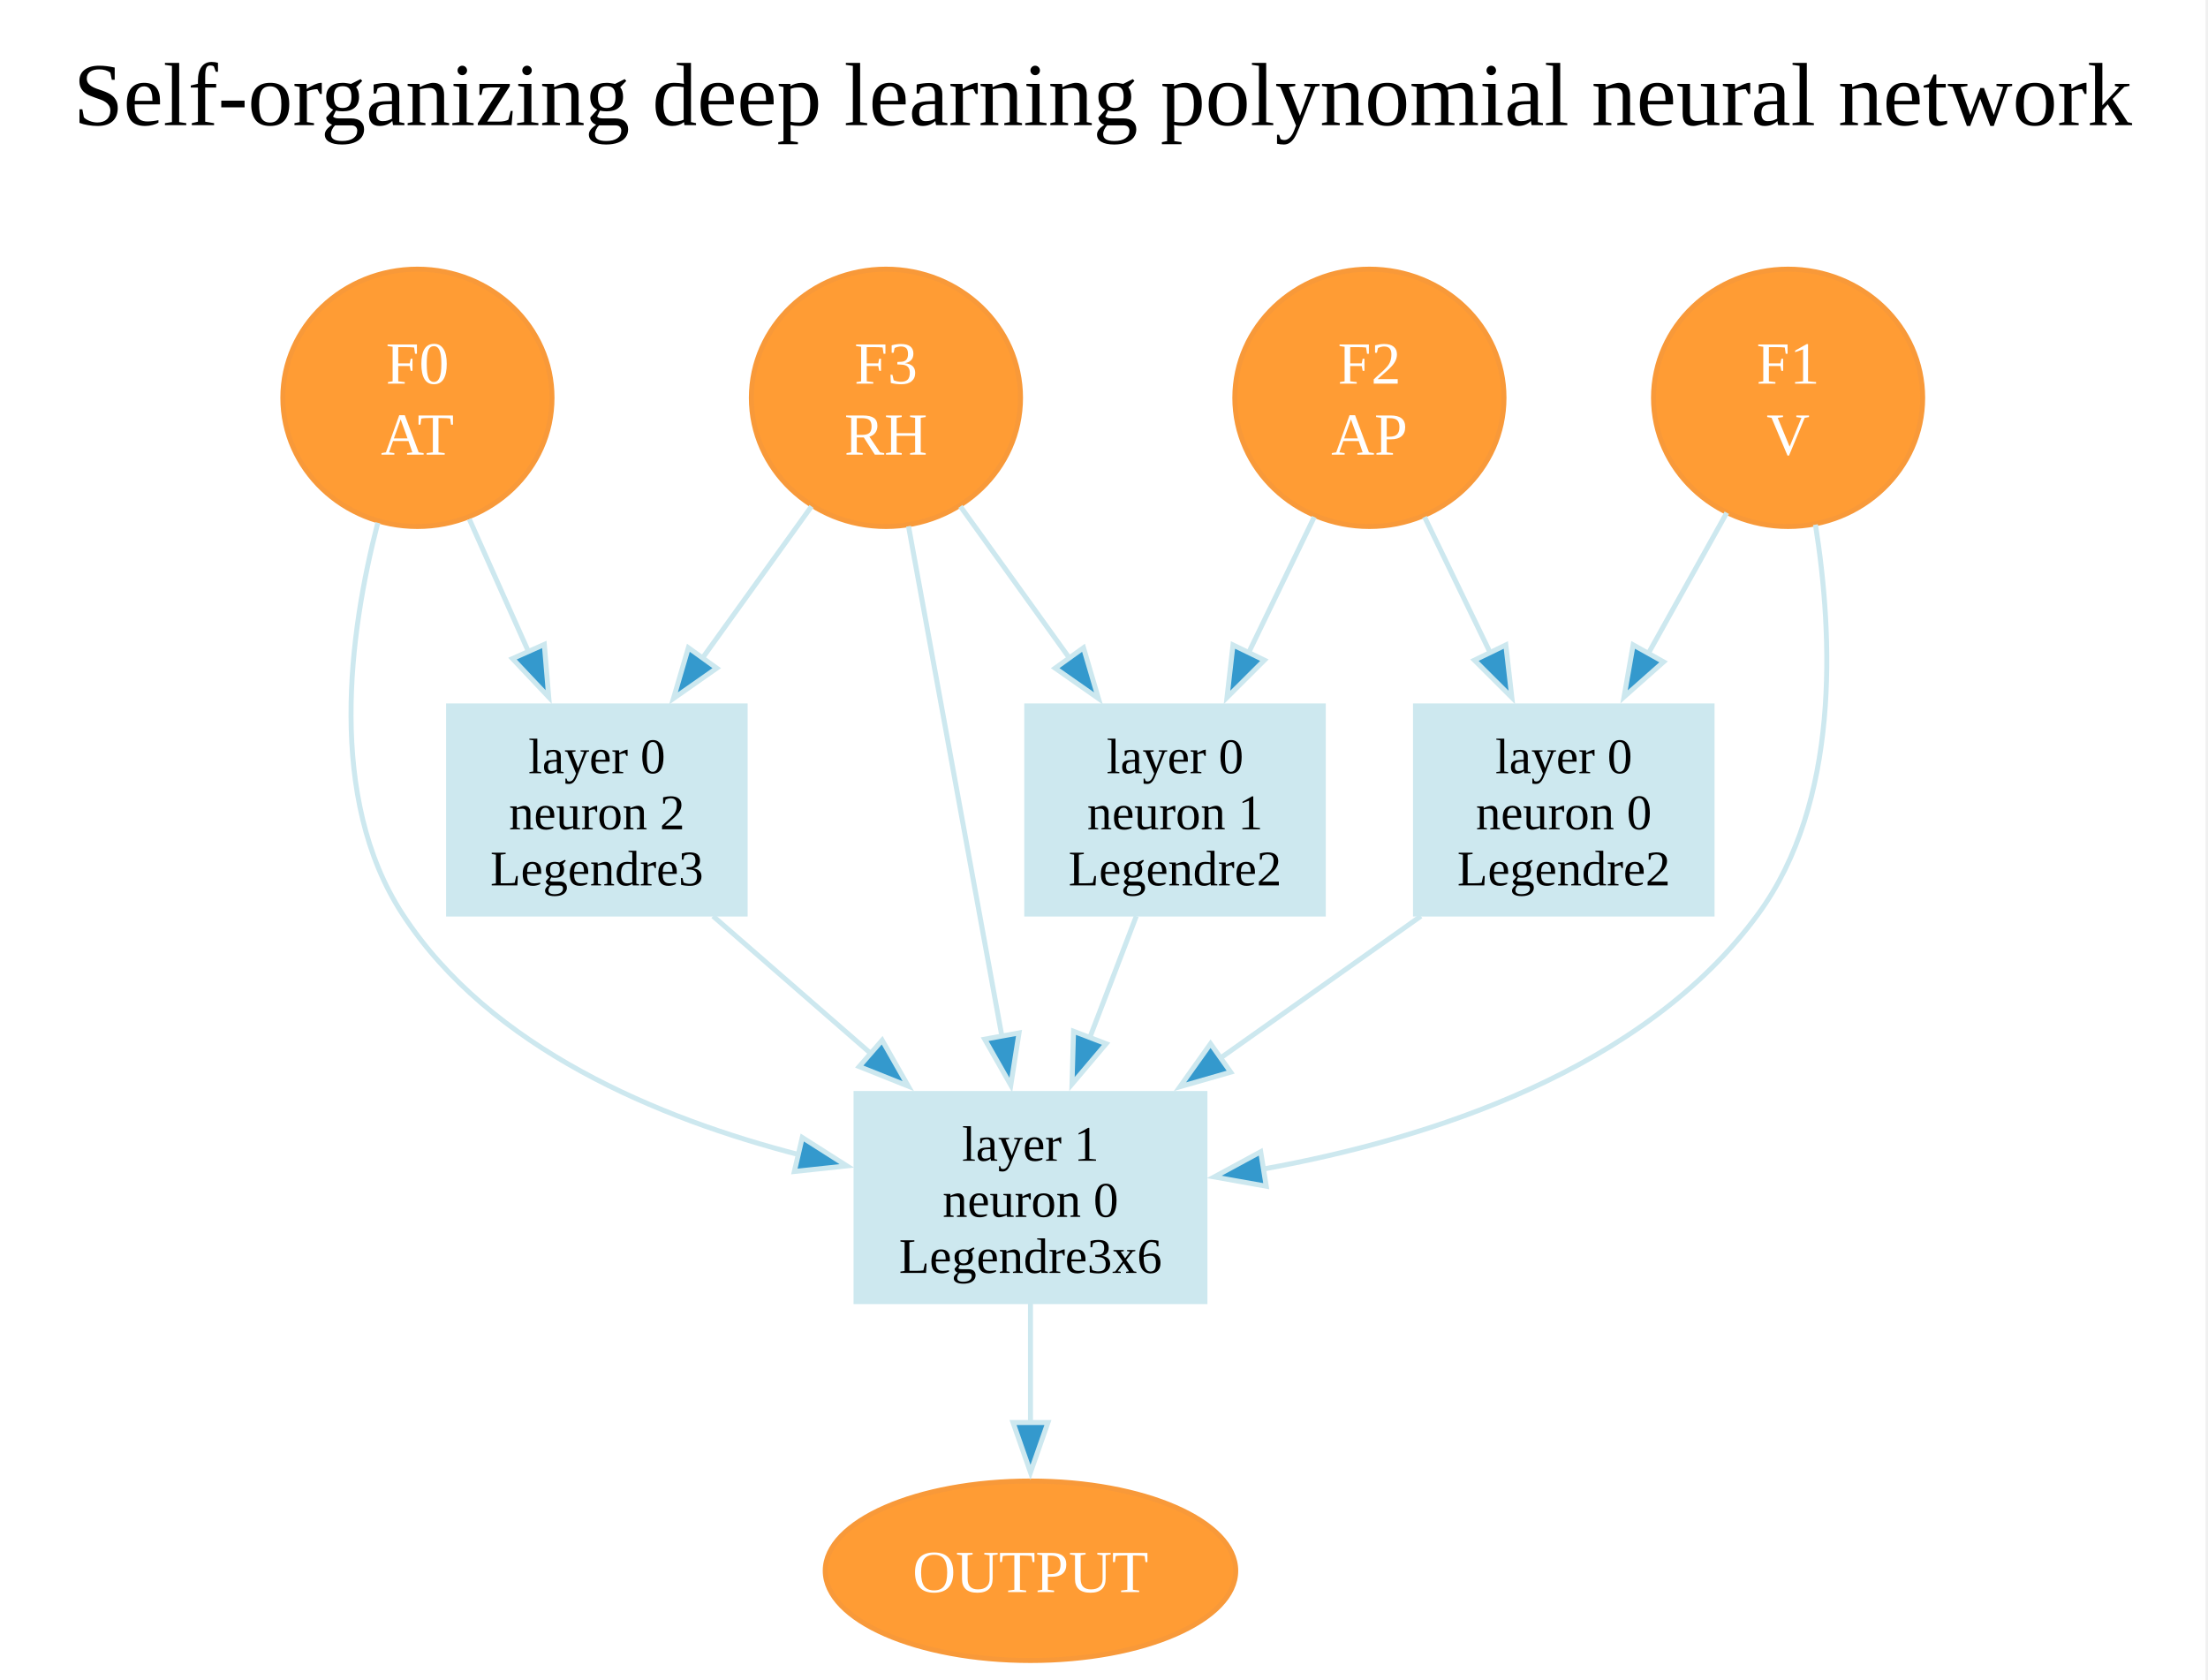
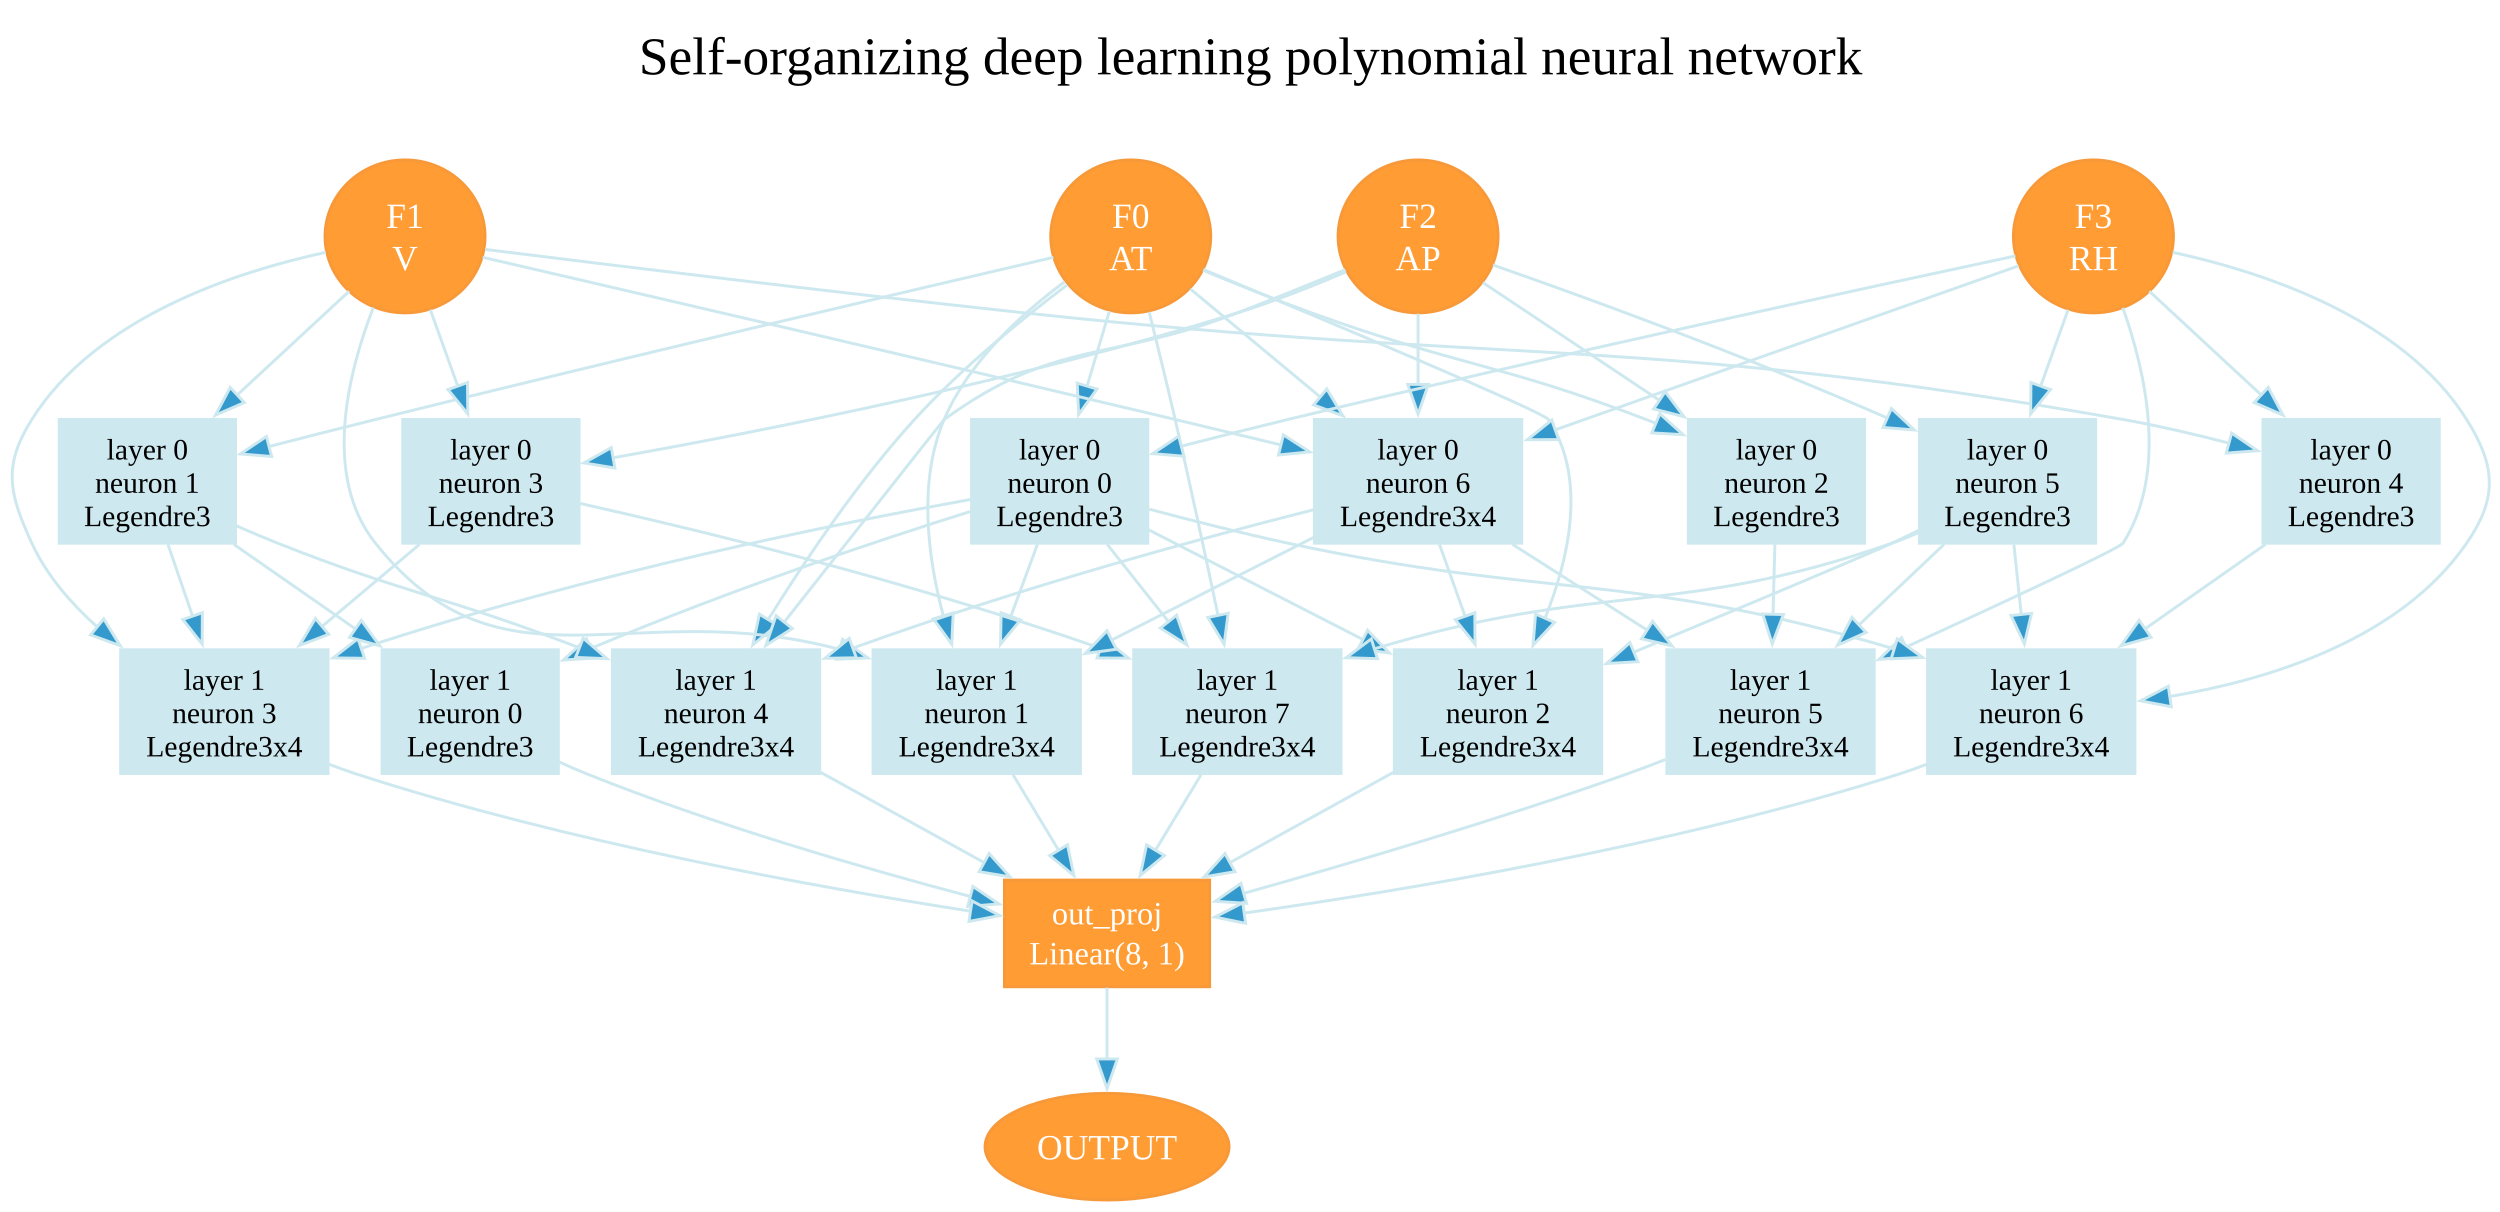
- <svg xmlns="http://www.w3.org/2000/svg" width="443pt" height="337pt" viewBox="0.00 0.00 443.00 337.00">
-   <g id="graph0" class="graph" transform="scale(1 1) rotate(0) translate(4 333.12)">
-     <polygon fill="white" stroke="none" points="-4,4 -4,-333.12 438.5,-333.12 438.5,4 -4,4" />
-     <text xml:space="preserve" text-anchor="middle" x="217.25" y="-308.02" font-family="Times New Roman,serif" font-size="18.00">Self-organizing deep learning polynomial neural network</text>
-     <text xml:space="preserve" text-anchor="middle" x="217.25" y="-287.02" font-family="Times New Roman,serif" font-size="18.00"> </text>
+ <svg xmlns="http://www.w3.org/2000/svg" width="844pt" height="409pt" viewBox="0.00 0.00 844.00 409.00">
+   <g id="graph0" class="graph" transform="scale(1 1) rotate(0) translate(4 405.12)">
+     <polygon fill="white" stroke="none" points="-4,4 -4,-405.12 840.43,-405.12 840.43,4 -4,4" />
+     <text xml:space="preserve" text-anchor="middle" x="418.21" y="-380.02" font-family="Times New Roman,serif" font-size="18.00">Self-organizing deep learning polynomial neural network</text>
+     <text xml:space="preserve" text-anchor="middle" x="418.21" y="-359.02" font-family="Times New Roman,serif" font-size="18.00"> </text>
    <g id="node1" class="node">
-       <ellipse fill="#ff9c34" stroke="#f89939" cx="202.75" cy="-18" rx="41.18" ry="18" />
-       <text xml:space="preserve" text-anchor="middle" x="202.75" y="-13.72" font-family="Times New Roman,serif" font-size="12.00" fill="white">OUTPUT</text>
+       <ellipse fill="#ff9c34" stroke="#f89939" cx="369.74" cy="-18" rx="41.18" ry="18" />
+       <text xml:space="preserve" text-anchor="middle" x="369.74" y="-13.72" font-family="Times New Roman,serif" font-size="12.00" fill="white">OUTPUT</text>
    </g>
    <g id="node2" class="node">
-       <ellipse fill="#ff9c34" stroke="#f89939" cx="79.75" cy="-253.31" rx="27" ry="25.81" />
-       <text xml:space="preserve" text-anchor="middle" x="79.75" y="-256.16" font-family="Times New Roman,serif" font-size="12.00" fill="white">F0</text>
-       <text xml:space="preserve" text-anchor="middle" x="79.75" y="-241.91" font-family="Times New Roman,serif" font-size="12.00" fill="white">AT</text>
+       <ellipse fill="#ff9c34" stroke="#f89939" cx="377.74" cy="-325.31" rx="27" ry="25.81" />
+       <text xml:space="preserve" text-anchor="middle" x="377.74" y="-328.16" font-family="Times New Roman,serif" font-size="12.00" fill="white">F0</text>
+       <text xml:space="preserve" text-anchor="middle" x="377.74" y="-313.91" font-family="Times New Roman,serif" font-size="12.00" fill="white">AT</text>
+     </g>
+     <g id="node6" class="node">
+       <polygon fill="#cde8ef" stroke="#cde8ef" points="383.49,-263.5 323.99,-263.5 323.99,-221.75 383.49,-221.75 383.49,-263.5" />
+       <text xml:space="preserve" text-anchor="middle" x="353.74" y="-250" font-family="Times New Roman,serif" font-size="10.00">layer 0</text>
+       <text xml:space="preserve" text-anchor="middle" x="353.74" y="-238.75" font-family="Times New Roman,serif" font-size="10.00">neuron 0</text>
+       <text xml:space="preserve" text-anchor="middle" x="353.74" y="-227.5" font-family="Times New Roman,serif" font-size="10.00">Legendre3</text>
+     </g>
+     <g id="edge1" class="edge">
+       <path fill="none" stroke="#cde8ef" d="M370.53,-300.1C368.16,-292.12 365.49,-283.14 362.98,-274.72" />
+       <polygon fill="#3499cd" stroke="#cde8ef" points="366.36,-273.78 360.15,-265.19 359.65,-275.77 366.36,-273.78" />
+     </g>
+     <g id="node7" class="node">
+       <polygon fill="#cde8ef" stroke="#cde8ef" points="75.49,-263.5 15.99,-263.5 15.99,-221.75 75.49,-221.75 75.49,-263.5" />
+       <text xml:space="preserve" text-anchor="middle" x="45.74" y="-250" font-family="Times New Roman,serif" font-size="10.00">layer 0</text>
+       <text xml:space="preserve" text-anchor="middle" x="45.74" y="-238.75" font-family="Times New Roman,serif" font-size="10.00">neuron 1</text>
+       <text xml:space="preserve" text-anchor="middle" x="45.74" y="-227.5" font-family="Times New Roman,serif" font-size="10.00">Legendre3</text>
+     </g>
+     <g id="edge3" class="edge">
+       <path fill="none" stroke="#cde8ef" d="M351.63,-318.25C305.42,-307.49 206.22,-284.23 122.74,-263.5 110.96,-260.58 98.19,-257.32 86.5,-254.3" />
+       <polygon fill="#3499cd" stroke="#cde8ef" points="87.71,-251 77.15,-251.87 85.95,-257.77 87.71,-251" />
    </g>
    <g id="node8" class="node">
-       <polygon fill="#cde8ef" stroke="#cde8ef" points="145.5,-191.5 86,-191.5 86,-149.75 145.5,-149.75 145.5,-191.5" />
-       <text xml:space="preserve" text-anchor="middle" x="115.75" y="-178" font-family="Times New Roman,serif" font-size="10.00">layer 0</text>
-       <text xml:space="preserve" text-anchor="middle" x="115.75" y="-166.75" font-family="Times New Roman,serif" font-size="10.00">neuron 2</text>
-       <text xml:space="preserve" text-anchor="middle" x="115.75" y="-155.5" font-family="Times New Roman,serif" font-size="10.00">Legendre3</text>
+       <polygon fill="#cde8ef" stroke="#cde8ef" points="625.49,-263.5 565.99,-263.5 565.99,-221.75 625.49,-221.75 625.49,-263.5" />
+       <text xml:space="preserve" text-anchor="middle" x="595.74" y="-250" font-family="Times New Roman,serif" font-size="10.00">layer 0</text>
+       <text xml:space="preserve" text-anchor="middle" x="595.74" y="-238.75" font-family="Times New Roman,serif" font-size="10.00">neuron 2</text>
+       <text xml:space="preserve" text-anchor="middle" x="595.74" y="-227.5" font-family="Times New Roman,serif" font-size="10.00">Legendre3</text>
    </g>
    <g id="edge5" class="edge">
-       <path fill="none" stroke="#cde8ef" d="M90.16,-228.97C93.88,-220.63 98.13,-211.11 102.09,-202.25" />
-       <polygon fill="#3499cd" stroke="#cde8ef" points="105.21,-203.84 106.09,-193.28 98.82,-200.99 105.21,-203.84" />
+       <path fill="none" stroke="#cde8ef" d="M402.2,-313.85C413.28,-309.25 426.59,-303.9 438.74,-299.5 488.3,-281.56 502.52,-282.38 551.74,-263.5 552.87,-263.06 554.02,-262.61 555.17,-262.15" />
+       <polygon fill="#3499cd" stroke="#cde8ef" points="556.36,-265.45 564.24,-258.36 553.66,-258.99 556.36,-265.45" />
+     </g>
+     <g id="node12" class="node">
+       <polygon fill="#cde8ef" stroke="#cde8ef" points="509.74,-263.5 439.74,-263.5 439.74,-221.75 509.74,-221.75 509.74,-263.5" />
+       <text xml:space="preserve" text-anchor="middle" x="474.74" y="-250" font-family="Times New Roman,serif" font-size="10.00">layer 0</text>
+       <text xml:space="preserve" text-anchor="middle" x="474.74" y="-238.75" font-family="Times New Roman,serif" font-size="10.00">neuron 6</text>
+       <text xml:space="preserve" text-anchor="middle" x="474.74" y="-227.5" font-family="Times New Roman,serif" font-size="10.00">Legendre3x4</text>
+     </g>
+     <g id="edge13" class="edge">
+       <path fill="none" stroke="#cde8ef" d="M397.83,-307.59C410.52,-297.04 427.2,-283.16 441.79,-271.03" />
+       <polygon fill="#3499cd" stroke="#cde8ef" points="443.93,-273.8 449.38,-264.72 439.45,-268.42 443.93,-273.8" />
+     </g>
+     <g id="node14" class="node">
+       <polygon fill="#cde8ef" stroke="#cde8ef" points="360.74,-185.75 290.74,-185.75 290.74,-144 360.74,-144 360.74,-185.75" />
+       <text xml:space="preserve" text-anchor="middle" x="325.74" y="-172.25" font-family="Times New Roman,serif" font-size="10.00">layer 1</text>
+       <text xml:space="preserve" text-anchor="middle" x="325.74" y="-161" font-family="Times New Roman,serif" font-size="10.00">neuron 1</text>
+       <text xml:space="preserve" text-anchor="middle" x="325.74" y="-149.75" font-family="Times New Roman,serif" font-size="10.00">Legendre3x4</text>
+     </g>
+     <g id="edge21" class="edge">
+       <path fill="none" stroke="#cde8ef" d="M355.46,-310C340.86,-299.21 322.99,-282.95 314.74,-263.5 305.82,-242.5 309.22,-216.8 314.51,-197.04" />
+       <polygon fill="#3499cd" stroke="#cde8ef" points="317.81,-198.2 317.32,-187.62 311.1,-196.2 317.81,-198.2" />
+     </g>
+     <g id="node15" class="node">
+       <polygon fill="#cde8ef" stroke="#cde8ef" points="536.74,-185.75 466.74,-185.75 466.74,-144 536.74,-144 536.74,-185.75" />
+       <text xml:space="preserve" text-anchor="middle" x="501.74" y="-172.25" font-family="Times New Roman,serif" font-size="10.00">layer 1</text>
+       <text xml:space="preserve" text-anchor="middle" x="501.74" y="-161" font-family="Times New Roman,serif" font-size="10.00">neuron 2</text>
+       <text xml:space="preserve" text-anchor="middle" x="501.74" y="-149.75" font-family="Times New Roman,serif" font-size="10.00">Legendre3x4</text>
+     </g>
+     <g id="edge26" class="edge">
+       <path fill="none" stroke="#cde8ef" d="M402.25,-314.14C442.18,-297.52 517.02,-266.11 518.74,-263.5 531.8,-243.64 525.81,-216.78 517.53,-196.26" />
+       <polygon fill="#3499cd" stroke="#cde8ef" points="520.8,-195 513.55,-187.27 514.4,-197.83 520.8,-195" />
+     </g>
+     <g id="node17" class="node">
+       <polygon fill="#cde8ef" stroke="#cde8ef" points="272.74,-185.75 202.74,-185.75 202.74,-144 272.74,-144 272.74,-185.75" />
+       <text xml:space="preserve" text-anchor="middle" x="237.74" y="-172.25" font-family="Times New Roman,serif" font-size="10.00">layer 1</text>
+       <text xml:space="preserve" text-anchor="middle" x="237.74" y="-161" font-family="Times New Roman,serif" font-size="10.00">neuron 4</text>
+       <text xml:space="preserve" text-anchor="middle" x="237.74" y="-149.75" font-family="Times New Roman,serif" font-size="10.00">Legendre3x4</text>
+     </g>
+     <g id="edge33" class="edge">
+       <path fill="none" stroke="#cde8ef" d="M356.26,-308.93C340.95,-297.39 320.4,-280.69 304.74,-263.5 285.67,-242.57 267.72,-215.9 255.21,-195.73" />
+       <polygon fill="#3499cd" stroke="#cde8ef" points="258.34,-194.13 250.15,-187.41 252.36,-197.77 258.34,-194.13" />
+     </g>
+     <g id="node20" class="node">
+       <polygon fill="#cde8ef" stroke="#cde8ef" points="448.74,-185.75 378.74,-185.75 378.74,-144 448.74,-144 448.74,-185.75" />
+       <text xml:space="preserve" text-anchor="middle" x="413.74" y="-172.25" font-family="Times New Roman,serif" font-size="10.00">layer 1</text>
+       <text xml:space="preserve" text-anchor="middle" x="413.74" y="-161" font-family="Times New Roman,serif" font-size="10.00">neuron 7</text>
+       <text xml:space="preserve" text-anchor="middle" x="413.74" y="-149.75" font-family="Times New Roman,serif" font-size="10.00">Legendre3x4</text>
+     </g>
+     <g id="edge46" class="edge">
+       <path fill="none" stroke="#cde8ef" d="M383.96,-299.79C386.73,-288.72 389.97,-275.47 392.74,-263.5 397.84,-241.4 403.21,-216.39 407.24,-197.21" />
+       <polygon fill="#3499cd" stroke="#cde8ef" points="410.64,-198.09 409.26,-187.59 403.78,-196.66 410.64,-198.09" />
+     </g>
+     <g id="node3" class="node">
+       <ellipse fill="#ff9c34" stroke="#f89939" cx="132.74" cy="-325.31" rx="27" ry="25.81" />
+       <text xml:space="preserve" text-anchor="middle" x="132.74" y="-328.16" font-family="Times New Roman,serif" font-size="12.00" fill="white">F1</text>
+       <text xml:space="preserve" text-anchor="middle" x="132.74" y="-313.91" font-family="Times New Roman,serif" font-size="12.00" fill="white">V</text>
+     </g>
+     <g id="edge4" class="edge">
+       <path fill="none" stroke="#cde8ef" d="M113.86,-306.8C102.81,-296.56 88.61,-283.39 76.03,-271.73" />
+       <polygon fill="#3499cd" stroke="#cde8ef" points="78.47,-269.21 68.76,-264.98 73.71,-274.34 78.47,-269.21" />
    </g>
    <g id="node9" class="node">
-       <polygon fill="#cde8ef" stroke="#cde8ef" points="237.75,-113.75 167.75,-113.75 167.75,-72 237.75,-72 237.75,-113.75" />
-       <text xml:space="preserve" text-anchor="middle" x="202.75" y="-100.25" font-family="Times New Roman,serif" font-size="10.00">layer 1</text>
-       <text xml:space="preserve" text-anchor="middle" x="202.75" y="-89" font-family="Times New Roman,serif" font-size="10.00">neuron 0</text>
-       <text xml:space="preserve" text-anchor="middle" x="202.75" y="-77.75" font-family="Times New Roman,serif" font-size="10.00">Legendre3x6</text>
+       <polygon fill="#cde8ef" stroke="#cde8ef" points="191.49,-263.5 131.99,-263.5 131.99,-221.75 191.49,-221.75 191.49,-263.5" />
+       <text xml:space="preserve" text-anchor="middle" x="161.74" y="-250" font-family="Times New Roman,serif" font-size="10.00">layer 0</text>
+       <text xml:space="preserve" text-anchor="middle" x="161.74" y="-238.75" font-family="Times New Roman,serif" font-size="10.00">neuron 3</text>
+       <text xml:space="preserve" text-anchor="middle" x="161.74" y="-227.5" font-family="Times New Roman,serif" font-size="10.00">Legendre3</text>
+     </g>
+     <g id="edge7" class="edge">
+       <path fill="none" stroke="#cde8ef" d="M141.28,-300.54C144.18,-292.46 147.47,-283.3 150.55,-274.74" />
+       <polygon fill="#3499cd" stroke="#cde8ef" points="153.83,-275.97 153.92,-265.38 147.24,-273.6 153.83,-275.97" />
+     </g>
+     <g id="node10" class="node">
+       <polygon fill="#cde8ef" stroke="#cde8ef" points="819.49,-263.5 759.99,-263.5 759.99,-221.75 819.49,-221.75 819.49,-263.5" />
+       <text xml:space="preserve" text-anchor="middle" x="789.74" y="-250" font-family="Times New Roman,serif" font-size="10.00">layer 0</text>
+       <text xml:space="preserve" text-anchor="middle" x="789.74" y="-238.75" font-family="Times New Roman,serif" font-size="10.00">neuron 4</text>
+       <text xml:space="preserve" text-anchor="middle" x="789.74" y="-227.5" font-family="Times New Roman,serif" font-size="10.00">Legendre3</text>
+     </g>
+     <g id="edge9" class="edge">
+       <path fill="none" stroke="#cde8ef" d="M159.77,-320.91C199.58,-315.95 276.34,-306.55 341.74,-299.5 506.44,-281.73 549.59,-292.29 712.74,-263.5 724.46,-261.43 737.03,-258.5 748.54,-255.52" />
+       <polygon fill="#3499cd" stroke="#cde8ef" points="749.4,-258.91 758.16,-252.95 747.59,-252.15 749.4,-258.91" />
+     </g>
+     <g id="edge14" class="edge">
+       <path fill="none" stroke="#cde8ef" d="M158.95,-318.25C205.87,-307.39 307.28,-283.85 392.74,-263.5 404.4,-260.72 416.98,-257.69 428.71,-254.85" />
+       <polygon fill="#3499cd" stroke="#cde8ef" points="429.27,-258.31 438.16,-252.56 427.62,-251.51 429.27,-258.31" />
+     </g>
+     <g id="edge22" class="edge">
+       <path fill="none" stroke="#cde8ef" d="M122.03,-301.29C113.24,-278.58 104.87,-244.11 122.74,-221.75 165.84,-167.79 208.81,-204.91 279.76,-185.8" />
+       <polygon fill="#3499cd" stroke="#cde8ef" points="280.44,-189.25 288.99,-183 278.41,-182.56 280.44,-189.25" />
+     </g>
+     <g id="node16" class="node">
+       <polygon fill="#cde8ef" stroke="#cde8ef" points="106.74,-185.75 36.74,-185.75 36.74,-144 106.74,-144 106.74,-185.75" />
+       <text xml:space="preserve" text-anchor="middle" x="71.74" y="-172.25" font-family="Times New Roman,serif" font-size="10.00">layer 1</text>
+       <text xml:space="preserve" text-anchor="middle" x="71.74" y="-161" font-family="Times New Roman,serif" font-size="10.00">neuron 3</text>
+       <text xml:space="preserve" text-anchor="middle" x="71.74" y="-149.75" font-family="Times New Roman,serif" font-size="10.00">Legendre3x4</text>
+     </g>
+     <g id="edge30" class="edge">
+       <path fill="none" stroke="#cde8ef" d="M106,-319.94C75.91,-313.45 28.43,-298.06 6.74,-263.5 -3.13,-247.78 -1.01,-238.61 6.74,-221.75 11.72,-210.89 19.98,-201.34 28.96,-193.35" />
+       <polygon fill="#3499cd" stroke="#cde8ef" points="31.03,-196.18 36.55,-187.14 26.59,-190.77 31.03,-196.18" />
+     </g>
+     <g id="node4" class="node">
+       <ellipse fill="#ff9c34" stroke="#f89939" cx="474.74" cy="-325.31" rx="27" ry="25.81" />
+       <text xml:space="preserve" text-anchor="middle" x="474.74" y="-328.16" font-family="Times New Roman,serif" font-size="12.00" fill="white">F2</text>
+       <text xml:space="preserve" text-anchor="middle" x="474.74" y="-313.91" font-family="Times New Roman,serif" font-size="12.00" fill="white">AP</text>
+     </g>
+     <g id="edge6" class="edge">
+       <path fill="none" stroke="#cde8ef" d="M496.65,-309.7C513.27,-298.61 536.56,-283.08 556.38,-269.86" />
+       <polygon fill="#3499cd" stroke="#cde8ef" points="558.16,-272.89 564.53,-264.43 554.27,-267.07 558.16,-272.89" />
+     </g>
+     <g id="edge8" class="edge">
+       <path fill="none" stroke="#cde8ef" d="M450.44,-313.33C439.4,-308.63 426.07,-303.35 413.74,-299.5 340.71,-276.73 253.02,-259.48 202.7,-250.52" />
+       <polygon fill="#3499cd" stroke="#cde8ef" points="203.59,-247.12 193.13,-248.84 202.38,-254.01 203.59,-247.12" />
+     </g>
+     <g id="node11" class="node">
+       <polygon fill="#cde8ef" stroke="#cde8ef" points="703.49,-263.5 643.99,-263.5 643.99,-221.75 703.49,-221.75 703.49,-263.5" />
+       <text xml:space="preserve" text-anchor="middle" x="673.74" y="-250" font-family="Times New Roman,serif" font-size="10.00">layer 0</text>
+       <text xml:space="preserve" text-anchor="middle" x="673.74" y="-238.75" font-family="Times New Roman,serif" font-size="10.00">neuron 5</text>
+       <text xml:space="preserve" text-anchor="middle" x="673.74" y="-227.5" font-family="Times New Roman,serif" font-size="10.00">Legendre3</text>
+     </g>
+     <g id="edge11" class="edge">
+       <path fill="none" stroke="#cde8ef" d="M500.02,-315.65C529.86,-305.24 581.08,-286.72 633.22,-263.97" />
+       <polygon fill="#3499cd" stroke="#cde8ef" points="634.54,-267.21 642.27,-259.97 631.71,-260.81 634.54,-267.21" />
+     </g>
+     <g id="edge15" class="edge">
+       <path fill="none" stroke="#cde8ef" d="M474.74,-299.22C474.74,-291.67 474.74,-283.27 474.74,-275.34" />
+       <polygon fill="#3499cd" stroke="#cde8ef" points="478.24,-275.35 474.74,-265.35 471.24,-275.35 478.24,-275.35" />
+     </g>
+     <g id="edge34" class="edge">
+       <path fill="none" stroke="#cde8ef" d="M450.18,-314.08C439.09,-309.52 425.79,-304.14 413.74,-299.5 370.04,-282.68 352.68,-290.93 314.74,-263.5 314.51,-263.34 283.23,-223.65 260.61,-194.93" />
+       <polygon fill="#3499cd" stroke="#cde8ef" points="263.5,-192.94 254.56,-187.25 258,-197.27 263.5,-192.94" />
+     </g>
+     <g id="node5" class="node">
+       <ellipse fill="#ff9c34" stroke="#f89939" cx="702.74" cy="-325.31" rx="27" ry="25.81" />
+       <text xml:space="preserve" text-anchor="middle" x="702.74" y="-328.16" font-family="Times New Roman,serif" font-size="12.00" fill="white">F3</text>
+       <text xml:space="preserve" text-anchor="middle" x="702.74" y="-313.91" font-family="Times New Roman,serif" font-size="12.00" fill="white">RH</text>
+     </g>
+     <g id="edge2" class="edge">
+       <path fill="none" stroke="#cde8ef" d="M676.41,-318.72C627.77,-308.34 520.59,-285.13 430.74,-263.5 418.94,-260.66 406.16,-257.43 394.47,-254.4" />
+       <polygon fill="#3499cd" stroke="#cde8ef" points="395.69,-251.1 385.13,-251.97 393.92,-257.88 395.69,-251.1" />
    </g>
    <g id="edge10" class="edge">
-       <path fill="none" stroke="#cde8ef" d="M71.8,-228.25C66.03,-206.03 61.6,-173.04 76.75,-149.75 94.32,-122.74 128.25,-108.69 156.48,-101.43" />
-       <polygon fill="#3499cd" stroke="#cde8ef" points="156.96,-104.92 165.9,-99.23 155.37,-98.1 156.96,-104.92" />
-     </g>
-     <g id="node3" class="node">
-       <ellipse fill="#ff9c34" stroke="#f89939" cx="354.75" cy="-253.31" rx="27" ry="25.81" />
-       <text xml:space="preserve" text-anchor="middle" x="354.75" y="-256.16" font-family="Times New Roman,serif" font-size="12.00" fill="white">F1</text>
-       <text xml:space="preserve" text-anchor="middle" x="354.75" y="-241.91" font-family="Times New Roman,serif" font-size="12.00" fill="white">V</text>
-     </g>
-     <g id="node6" class="node">
-       <polygon fill="#cde8ef" stroke="#cde8ef" points="339.5,-191.5 280,-191.5 280,-149.75 339.5,-149.75 339.5,-191.5" />
-       <text xml:space="preserve" text-anchor="middle" x="309.75" y="-178" font-family="Times New Roman,serif" font-size="10.00">layer 0</text>
-       <text xml:space="preserve" text-anchor="middle" x="309.75" y="-166.75" font-family="Times New Roman,serif" font-size="10.00">neuron 0</text>
-       <text xml:space="preserve" text-anchor="middle" x="309.75" y="-155.5" font-family="Times New Roman,serif" font-size="10.00">Legendre2</text>
-     </g>
-     <g id="edge1" class="edge">
-       <path fill="none" stroke="#cde8ef" d="M342.45,-230.26C337.56,-221.49 331.85,-211.25 326.59,-201.81" />
-       <polygon fill="#3499cd" stroke="#cde8ef" points="329.77,-200.34 321.84,-193.31 323.66,-203.75 329.77,-200.34" />
-     </g>
-     <g id="edge11" class="edge">
-       <path fill="none" stroke="#cde8ef" d="M360.24,-227.87C363.82,-205.37 365.18,-172.2 348.75,-149.75 325.81,-118.41 282.88,-104.64 249.49,-98.6" />
-       <polygon fill="#3499cd" stroke="#cde8ef" points="250.05,-95.15 239.62,-97.01 248.94,-102.06 250.05,-95.15" />
-     </g>
-     <g id="node4" class="node">
-       <ellipse fill="#ff9c34" stroke="#f89939" cx="270.75" cy="-253.31" rx="27" ry="25.81" />
-       <text xml:space="preserve" text-anchor="middle" x="270.75" y="-256.16" font-family="Times New Roman,serif" font-size="12.00" fill="white">F2</text>
-       <text xml:space="preserve" text-anchor="middle" x="270.75" y="-241.91" font-family="Times New Roman,serif" font-size="12.00" fill="white">AP</text>
-     </g>
-     <g id="edge2" class="edge">
-       <path fill="none" stroke="#cde8ef" d="M281.82,-229.4C285.93,-220.9 290.66,-211.11 295.05,-202.04" />
-       <polygon fill="#3499cd" stroke="#cde8ef" points="298.12,-203.73 299.32,-193.2 291.82,-200.68 298.12,-203.73" />
-     </g>
-     <g id="node7" class="node">
-       <polygon fill="#cde8ef" stroke="#cde8ef" points="261.5,-191.5 202,-191.5 202,-149.75 261.5,-149.75 261.5,-191.5" />
-       <text xml:space="preserve" text-anchor="middle" x="231.75" y="-178" font-family="Times New Roman,serif" font-size="10.00">layer 0</text>
-       <text xml:space="preserve" text-anchor="middle" x="231.75" y="-166.75" font-family="Times New Roman,serif" font-size="10.00">neuron 1</text>
-       <text xml:space="preserve" text-anchor="middle" x="231.75" y="-155.5" font-family="Times New Roman,serif" font-size="10.00">Legendre2</text>
-     </g>
-     <g id="edge3" class="edge">
-       <path fill="none" stroke="#cde8ef" d="M259.68,-229.4C255.57,-220.9 250.84,-211.11 246.45,-202.04" />
-       <polygon fill="#3499cd" stroke="#cde8ef" points="249.68,-200.68 242.18,-193.2 243.38,-203.73 249.68,-200.68" />
-     </g>
-     <g id="node5" class="node">
-       <ellipse fill="#ff9c34" stroke="#f89939" cx="173.75" cy="-253.31" rx="27" ry="25.81" />
-       <text xml:space="preserve" text-anchor="middle" x="173.75" y="-256.16" font-family="Times New Roman,serif" font-size="12.00" fill="white">F3</text>
-       <text xml:space="preserve" text-anchor="middle" x="173.75" y="-241.91" font-family="Times New Roman,serif" font-size="12.00" fill="white">RH</text>
-     </g>
-     <g id="edge4" class="edge">
-       <path fill="none" stroke="#cde8ef" d="M188.69,-231.53C195.35,-222.26 203.32,-211.17 210.58,-201.07" />
-       <polygon fill="#3499cd" stroke="#cde8ef" points="213.39,-203.17 216.38,-193 207.7,-199.08 213.39,-203.17" />
-     </g>
-     <g id="edge6" class="edge">
-       <path fill="none" stroke="#cde8ef" d="M158.81,-231.53C152.15,-222.26 144.18,-211.17 136.92,-201.07" />
-       <polygon fill="#3499cd" stroke="#cde8ef" points="139.8,-199.08 131.12,-193 134.11,-203.17 139.8,-199.08" />
+       <path fill="none" stroke="#cde8ef" d="M721.61,-306.8C732.66,-296.56 746.86,-283.39 759.44,-271.73" />
+       <polygon fill="#3499cd" stroke="#cde8ef" points="761.76,-274.34 766.71,-264.98 757,-269.21 761.76,-274.34" />
    </g>
    <g id="edge12" class="edge">
-       <path fill="none" stroke="#cde8ef" d="M178.28,-227.55C183.34,-199.89 191.55,-155.07 197.05,-125.04" />
-       <polygon fill="#3499cd" stroke="#cde8ef" points="200.45,-125.9 198.8,-115.43 193.56,-124.64 200.45,-125.9" />
-     </g>
-     <g id="edge7" class="edge">
-       <path fill="none" stroke="#cde8ef" d="M281.08,-149.33C268.72,-140.58 254.1,-130.23 240.85,-120.85" />
-       <polygon fill="#3499cd" stroke="#cde8ef" points="242.92,-118.03 232.74,-115.11 238.88,-123.74 242.92,-118.03" />
-     </g>
-     <g id="edge8" class="edge">
-       <path fill="none" stroke="#cde8ef" d="M223.98,-149.33C221.09,-141.77 217.73,-133.01 214.56,-124.72" />
-       <polygon fill="#3499cd" stroke="#cde8ef" points="217.93,-123.73 211.08,-115.64 211.39,-126.23 217.93,-123.73" />
-     </g>
-     <g id="edge9" class="edge">
-       <path fill="none" stroke="#cde8ef" d="M139.06,-149.33C148.82,-140.83 160.31,-130.83 170.83,-121.67" />
-       <polygon fill="#3499cd" stroke="#cde8ef" points="172.99,-124.43 178.23,-115.22 168.39,-119.15 172.99,-124.43" />
-     </g>
-     <g id="edge13" class="edge">
-       <path fill="none" stroke="#cde8ef" d="M202.75,-71.58C202.75,-64.19 202.75,-55.7 202.75,-47.73" />
-       <polygon fill="#3499cd" stroke="#cde8ef" points="206.25,-47.74 202.75,-37.74 199.25,-47.74 206.25,-47.74" />
+       <path fill="none" stroke="#cde8ef" d="M694.19,-300.54C691.29,-292.46 688,-283.3 684.92,-274.74" />
+       <polygon fill="#3499cd" stroke="#cde8ef" points="688.23,-273.6 681.55,-265.38 681.64,-275.97 688.23,-273.6" />
+     </g>
+     <g id="edge16" class="edge">
+       <path fill="none" stroke="#cde8ef" d="M677.46,-315.37C639.71,-302.01 567.97,-276.62 520.75,-259.91" />
+       <polygon fill="#3499cd" stroke="#cde8ef" points="522.22,-256.71 511.62,-256.68 519.88,-263.31 522.22,-256.71" />
+     </g>
+     <g id="node18" class="node">
+       <polygon fill="#cde8ef" stroke="#cde8ef" points="628.74,-185.75 558.74,-185.75 558.74,-144 628.74,-144 628.74,-185.75" />
+       <text xml:space="preserve" text-anchor="middle" x="593.74" y="-172.25" font-family="Times New Roman,serif" font-size="10.00">layer 1</text>
+       <text xml:space="preserve" text-anchor="middle" x="593.74" y="-161" font-family="Times New Roman,serif" font-size="10.00">neuron 5</text>
+       <text xml:space="preserve" text-anchor="middle" x="593.74" y="-149.75" font-family="Times New Roman,serif" font-size="10.00">Legendre3x4</text>
+     </g>
+     <g id="edge38" class="edge">
+       <path fill="none" stroke="#cde8ef" d="M712.67,-301.22C720.53,-279.08 727.89,-245.61 712.74,-221.75 711.61,-219.97 672.16,-201.64 638.99,-186.45" />
+       <polygon fill="#3499cd" stroke="#cde8ef" points="640.87,-183.47 630.32,-182.49 637.96,-189.83 640.87,-183.47" />
+     </g>
+     <g id="node19" class="node">
+       <polygon fill="#cde8ef" stroke="#cde8ef" points="716.74,-185.75 646.74,-185.75 646.74,-144 716.74,-144 716.74,-185.75" />
+       <text xml:space="preserve" text-anchor="middle" x="681.74" y="-172.25" font-family="Times New Roman,serif" font-size="10.00">layer 1</text>
+       <text xml:space="preserve" text-anchor="middle" x="681.74" y="-161" font-family="Times New Roman,serif" font-size="10.00">neuron 6</text>
+       <text xml:space="preserve" text-anchor="middle" x="681.74" y="-149.75" font-family="Times New Roman,serif" font-size="10.00">Legendre3x4</text>
+     </g>
+     <g id="edge42" class="edge">
+       <path fill="none" stroke="#cde8ef" d="M729.47,-319.94C759.56,-313.45 807.04,-298.06 828.74,-263.5 838.6,-247.78 839.27,-237.02 828.74,-221.75 806.31,-189.24 762.3,-175.63 728.25,-169.94" />
+       <polygon fill="#3499cd" stroke="#cde8ef" points="729.03,-166.52 718.63,-168.52 728.01,-173.44 729.03,-166.52" />
+     </g>
+     <g id="node13" class="node">
+       <polygon fill="#cde8ef" stroke="#cde8ef" points="184.49,-185.75 124.99,-185.75 124.99,-144 184.49,-144 184.49,-185.75" />
+       <text xml:space="preserve" text-anchor="middle" x="154.74" y="-172.25" font-family="Times New Roman,serif" font-size="10.00">layer 1</text>
+       <text xml:space="preserve" text-anchor="middle" x="154.74" y="-161" font-family="Times New Roman,serif" font-size="10.00">neuron 0</text>
+       <text xml:space="preserve" text-anchor="middle" x="154.74" y="-149.75" font-family="Times New Roman,serif" font-size="10.00">Legendre3</text>
+     </g>
+     <g id="edge17" class="edge">
+       <path fill="none" stroke="#cde8ef" d="M323.49,-232.41C293.13,-222.87 244.92,-206.94 195.37,-186.19" />
+       <polygon fill="#3499cd" stroke="#cde8ef" points="196.74,-182.97 186.17,-182.28 194,-189.42 196.74,-182.97" />
+     </g>
+     <g id="edge19" class="edge">
+       <path fill="none" stroke="#cde8ef" d="M346.23,-221.33C343.47,-213.85 340.27,-205.21 337.24,-197" />
+       <polygon fill="#3499cd" stroke="#cde8ef" points="340.53,-195.82 333.78,-187.65 333.97,-198.24 340.53,-195.82" />
+     </g>
+     <g id="edge23" class="edge">
+       <path fill="none" stroke="#cde8ef" d="M383.69,-226.3C404.51,-215.64 432.65,-201.24 456.23,-189.17" />
+       <polygon fill="#3499cd" stroke="#cde8ef" points="457.7,-192.34 465.01,-184.67 454.52,-186.11 457.7,-192.34" />
+     </g>
+     <g id="edge27" class="edge">
+       <path fill="none" stroke="#cde8ef" d="M323.53,-236.48C279.79,-228.61 196.26,-212.03 117.6,-186.08" />
+       <polygon fill="#3499cd" stroke="#cde8ef" points="119.07,-182.88 108.47,-183.01 116.84,-189.52 119.07,-182.88" />
+     </g>
+     <g id="edge39" class="edge">
+       <path fill="none" stroke="#cde8ef" d="M383.96,-233.22C398.1,-229.45 415.22,-225.1 430.74,-221.75 518.54,-202.81 546.37,-212.39 635.6,-186.02" />
+       <polygon fill="#3499cd" stroke="#cde8ef" points="636.49,-189.41 645.04,-183.16 634.46,-182.71 636.49,-189.41" />
+     </g>
+     <g id="edge43" class="edge">
+       <path fill="none" stroke="#cde8ef" d="M369.81,-221.33C376.2,-213.26 383.68,-203.83 390.63,-195.05" />
+       <polygon fill="#3499cd" stroke="#cde8ef" points="393.21,-197.43 396.67,-187.42 387.72,-193.08 393.21,-197.43" />
+     </g>
+     <g id="edge18" class="edge">
+       <path fill="none" stroke="#cde8ef" d="M74.95,-221.33C87.65,-212.49 102.72,-202.03 116.31,-192.58" />
+       <polygon fill="#3499cd" stroke="#cde8ef" points="117.99,-195.68 124.2,-187.09 113.99,-189.93 117.99,-195.68" />
+     </g>
+     <g id="edge28" class="edge">
+       <path fill="none" stroke="#cde8ef" d="M52.7,-221.33C55.27,-213.85 58.23,-205.21 61.05,-197" />
+       <polygon fill="#3499cd" stroke="#cde8ef" points="64.32,-198.26 64.26,-187.66 57.7,-195.98 64.32,-198.26" />
+     </g>
+     <g id="edge31" class="edge">
+       <path fill="none" stroke="#cde8ef" d="M75.88,-227.57C80.49,-225.55 85.22,-223.55 89.74,-221.75 132.08,-204.9 146.35,-203.9 191.78,-186.35" />
+       <polygon fill="#3499cd" stroke="#cde8ef" points="192.88,-189.68 200.9,-182.76 190.32,-183.17 192.88,-189.68" />
+     </g>
+     <g id="edge35" class="edge">
+       <path fill="none" stroke="#cde8ef" d="M595.2,-221.33C595.01,-214.02 594.78,-205.6 594.57,-197.56" />
+       <polygon fill="#3499cd" stroke="#cde8ef" points="598.08,-197.65 594.31,-187.74 591.08,-197.83 598.08,-197.65" />
+     </g>
+     <g id="edge29" class="edge">
+       <path fill="none" stroke="#cde8ef" d="M137.62,-221.33C127.43,-212.75 115.4,-202.63 104.44,-193.4" />
+       <polygon fill="#3499cd" stroke="#cde8ef" points="106.98,-190.97 97.08,-187.21 102.48,-196.32 106.98,-190.97" />
+     </g>
+     <g id="edge44" class="edge">
+       <path fill="none" stroke="#cde8ef" d="M191.82,-235.16C230.62,-226.47 300.23,-209.72 367.61,-186.25" />
+       <polygon fill="#3499cd" stroke="#cde8ef" points="368.71,-189.58 376.97,-182.94 366.38,-182.98 368.71,-189.58" />
+     </g>
+     <g id="edge40" class="edge">
+       <path fill="none" stroke="#cde8ef" d="M760.79,-221.33C748.2,-212.49 733.28,-202.03 719.81,-192.58" />
+       <polygon fill="#3499cd" stroke="#cde8ef" points="722.19,-189.98 712,-187.1 718.17,-195.71 722.19,-189.98" />
+     </g>
+     <g id="edge24" class="edge">
+       <path fill="none" stroke="#cde8ef" d="M643.61,-226C640.63,-224.53 637.63,-223.09 634.74,-221.75 626.27,-217.82 582.56,-199.52 547.53,-184.92" />
+       <polygon fill="#3499cd" stroke="#cde8ef" points="548.96,-181.72 538.38,-181.11 546.26,-188.18 548.96,-181.72" />
+     </g>
+     <g id="edge36" class="edge">
+       <path fill="none" stroke="#cde8ef" d="M652.3,-221.33C643.42,-212.92 632.97,-203.03 623.38,-193.95" />
+       <polygon fill="#3499cd" stroke="#cde8ef" points="626,-191.61 616.33,-187.27 621.19,-196.69 626,-191.61" />
+     </g>
+     <g id="edge41" class="edge">
+       <path fill="none" stroke="#cde8ef" d="M675.88,-221.33C676.65,-214.02 677.54,-205.6 678.39,-197.56" />
+       <polygon fill="#3499cd" stroke="#cde8ef" points="681.86,-198.05 679.43,-187.74 674.9,-197.31 681.86,-198.05" />
+     </g>
+     <g id="edge45" class="edge">
+       <path fill="none" stroke="#cde8ef" d="M643.86,-225.39C640.82,-224.04 637.75,-222.8 634.74,-221.75 562.2,-196.42 536.35,-209.2 459.65,-185.98" />
+       <polygon fill="#3499cd" stroke="#cde8ef" points="461.04,-182.75 450.45,-183.08 458.94,-189.42 461.04,-182.75" />
+     </g>
+     <g id="edge20" class="edge">
+       <path fill="none" stroke="#cde8ef" d="M439.42,-223.67C418.99,-213.29 393.07,-200.11 371.13,-188.95" />
+       <polygon fill="#3499cd" stroke="#cde8ef" points="372.9,-185.93 362.4,-184.51 369.73,-192.17 372.9,-185.93" />
+     </g>
+     <g id="edge25" class="edge">
+       <path fill="none" stroke="#cde8ef" d="M481.97,-221.33C484.63,-213.85 487.72,-205.21 490.64,-197" />
+       <polygon fill="#3499cd" stroke="#cde8ef" points="493.91,-198.25 493.97,-187.66 487.32,-195.9 493.91,-198.25" />
+     </g>
+     <g id="edge32" class="edge">
+       <path fill="none" stroke="#cde8ef" d="M439.38,-233.01C402.52,-223.67 342.97,-207.6 283.75,-186.27" />
+       <polygon fill="#3499cd" stroke="#cde8ef" points="285.11,-183.04 274.52,-182.89 282.71,-189.61 285.11,-183.04" />
+     </g>
+     <g id="edge37" class="edge">
+       <path fill="none" stroke="#cde8ef" d="M506.63,-221.33C520.63,-212.41 537.26,-201.82 552.22,-192.3" />
+       <polygon fill="#3499cd" stroke="#cde8ef" points="553.92,-195.37 560.48,-187.04 550.17,-189.46 553.92,-195.37" />
+     </g>
+     <g id="node21" class="node">
+       <polygon fill="#ff9c34" stroke="#f89939" points="404.36,-108 335.11,-108 335.11,-72 404.36,-72 404.36,-108" />
+       <text xml:space="preserve" text-anchor="middle" x="369.74" y="-93.05" font-family="Times New Roman,serif" font-size="11.00" fill="white">out_proj</text>
+       <text xml:space="preserve" text-anchor="middle" x="369.74" y="-79.55" font-family="Times New Roman,serif" font-size="11.00" fill="white">Linear(8, 1)</text>
+     </g>
+     <g id="edge49" class="edge">
+       <path fill="none" stroke="#cde8ef" d="M184.72,-147.92C187.73,-146.52 190.77,-145.19 193.74,-144 236.75,-126.72 287.63,-111.99 323.59,-102.47" />
+       <polygon fill="#3499cd" stroke="#cde8ef" points="324.45,-105.86 333.24,-99.95 322.68,-99.09 324.45,-105.86" />
+     </g>
+     <g id="edge47" class="edge">
+       <path fill="none" stroke="#cde8ef" d="M337.99,-143.58C342.76,-135.67 348.3,-126.5 353.41,-118.05" />
+       <polygon fill="#3499cd" stroke="#cde8ef" points="356.38,-119.9 358.55,-109.53 350.39,-116.28 356.38,-119.9" />
+     </g>
+     <g id="edge48" class="edge">
+       <path fill="none" stroke="#cde8ef" d="M466.36,-144.35C449.38,-134.97 428.92,-123.68 411.21,-113.9" />
+       <polygon fill="#3499cd" stroke="#cde8ef" points="412.92,-110.84 402.48,-109.08 409.54,-116.97 412.92,-110.84" />
+     </g>
+     <g id="edge50" class="edge">
+       <path fill="none" stroke="#cde8ef" d="M107.01,-147.14C109.93,-146 112.87,-144.93 115.74,-144 186.81,-120.84 272.47,-105.44 323.94,-97.46" />
+       <polygon fill="#3499cd" stroke="#cde8ef" points="324.16,-100.97 333.52,-96.01 323.11,-94.05 324.16,-100.97" />
+     </g>
+     <g id="edge51" class="edge">
+       <path fill="none" stroke="#cde8ef" d="M273.11,-144.35C290.09,-134.97 310.55,-123.68 328.26,-113.9" />
+       <polygon fill="#3499cd" stroke="#cde8ef" points="329.93,-116.97 336.99,-109.08 326.55,-110.84 329.93,-116.97" />
+     </g>
+     <g id="edge52" class="edge">
+       <path fill="none" stroke="#cde8ef" d="M558.24,-148.71C554.05,-147.06 549.81,-145.45 545.74,-144 502.2,-128.48 451.6,-113.56 415.85,-103.52" />
+       <polygon fill="#3499cd" stroke="#cde8ef" points="416.83,-100.16 406.26,-100.85 414.95,-106.9 416.83,-100.16" />
+     </g>
+     <g id="edge53" class="edge">
+       <path fill="none" stroke="#cde8ef" d="M646.47,-147.11C643.55,-145.97 640.61,-144.92 637.74,-144 561.77,-119.69 469.97,-104.45 415.91,-96.85" />
+       <polygon fill="#3499cd" stroke="#cde8ef" points="416.52,-93.4 406.14,-95.51 415.57,-100.34 416.52,-93.4" />
+     </g>
+     <g id="edge54" class="edge">
+       <path fill="none" stroke="#cde8ef" d="M401.48,-143.58C396.71,-135.67 391.17,-126.5 386.06,-118.05" />
+       <polygon fill="#3499cd" stroke="#cde8ef" points="389.09,-116.28 380.92,-109.53 383.09,-119.9 389.09,-116.28" />
+     </g>
+     <g id="edge55" class="edge">
+       <path fill="none" stroke="#cde8ef" d="M369.74,-71.7C369.74,-64.41 369.74,-55.73 369.74,-47.54" />
+       <polygon fill="#3499cd" stroke="#cde8ef" points="373.24,-47.62 369.74,-37.62 366.24,-47.62 373.24,-47.62" />
    </g>
  </g>
</svg>
